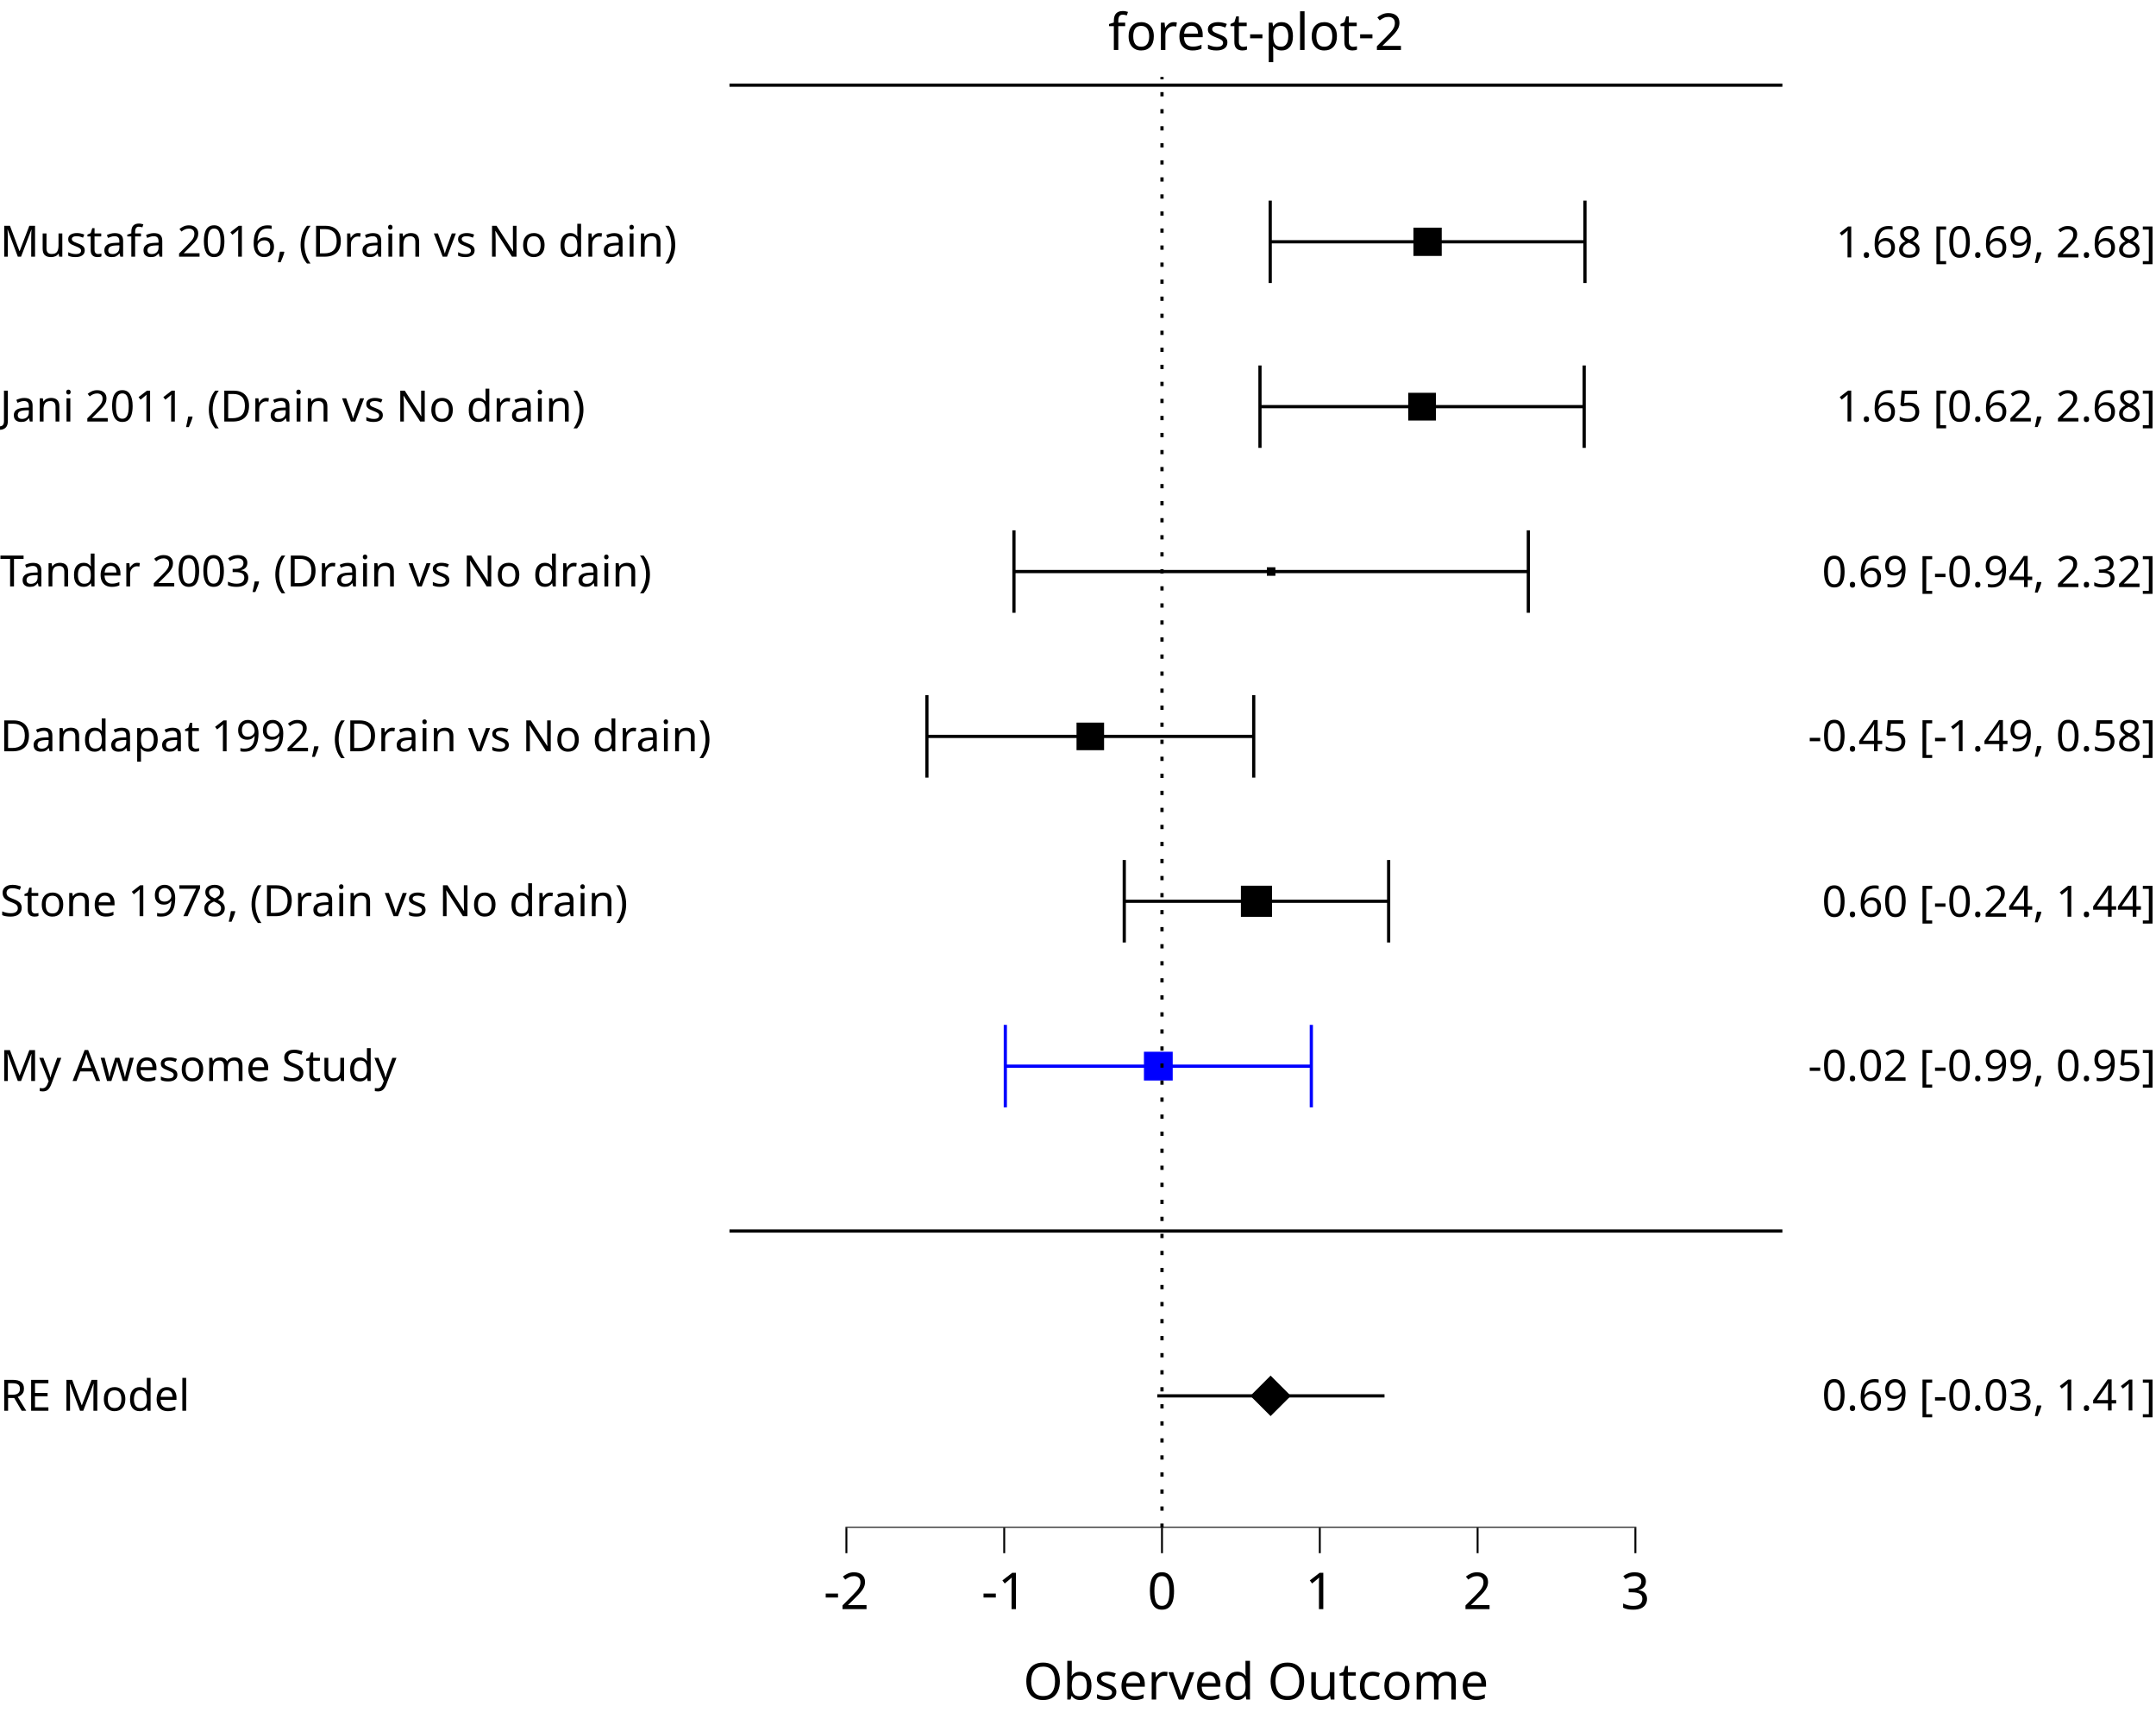
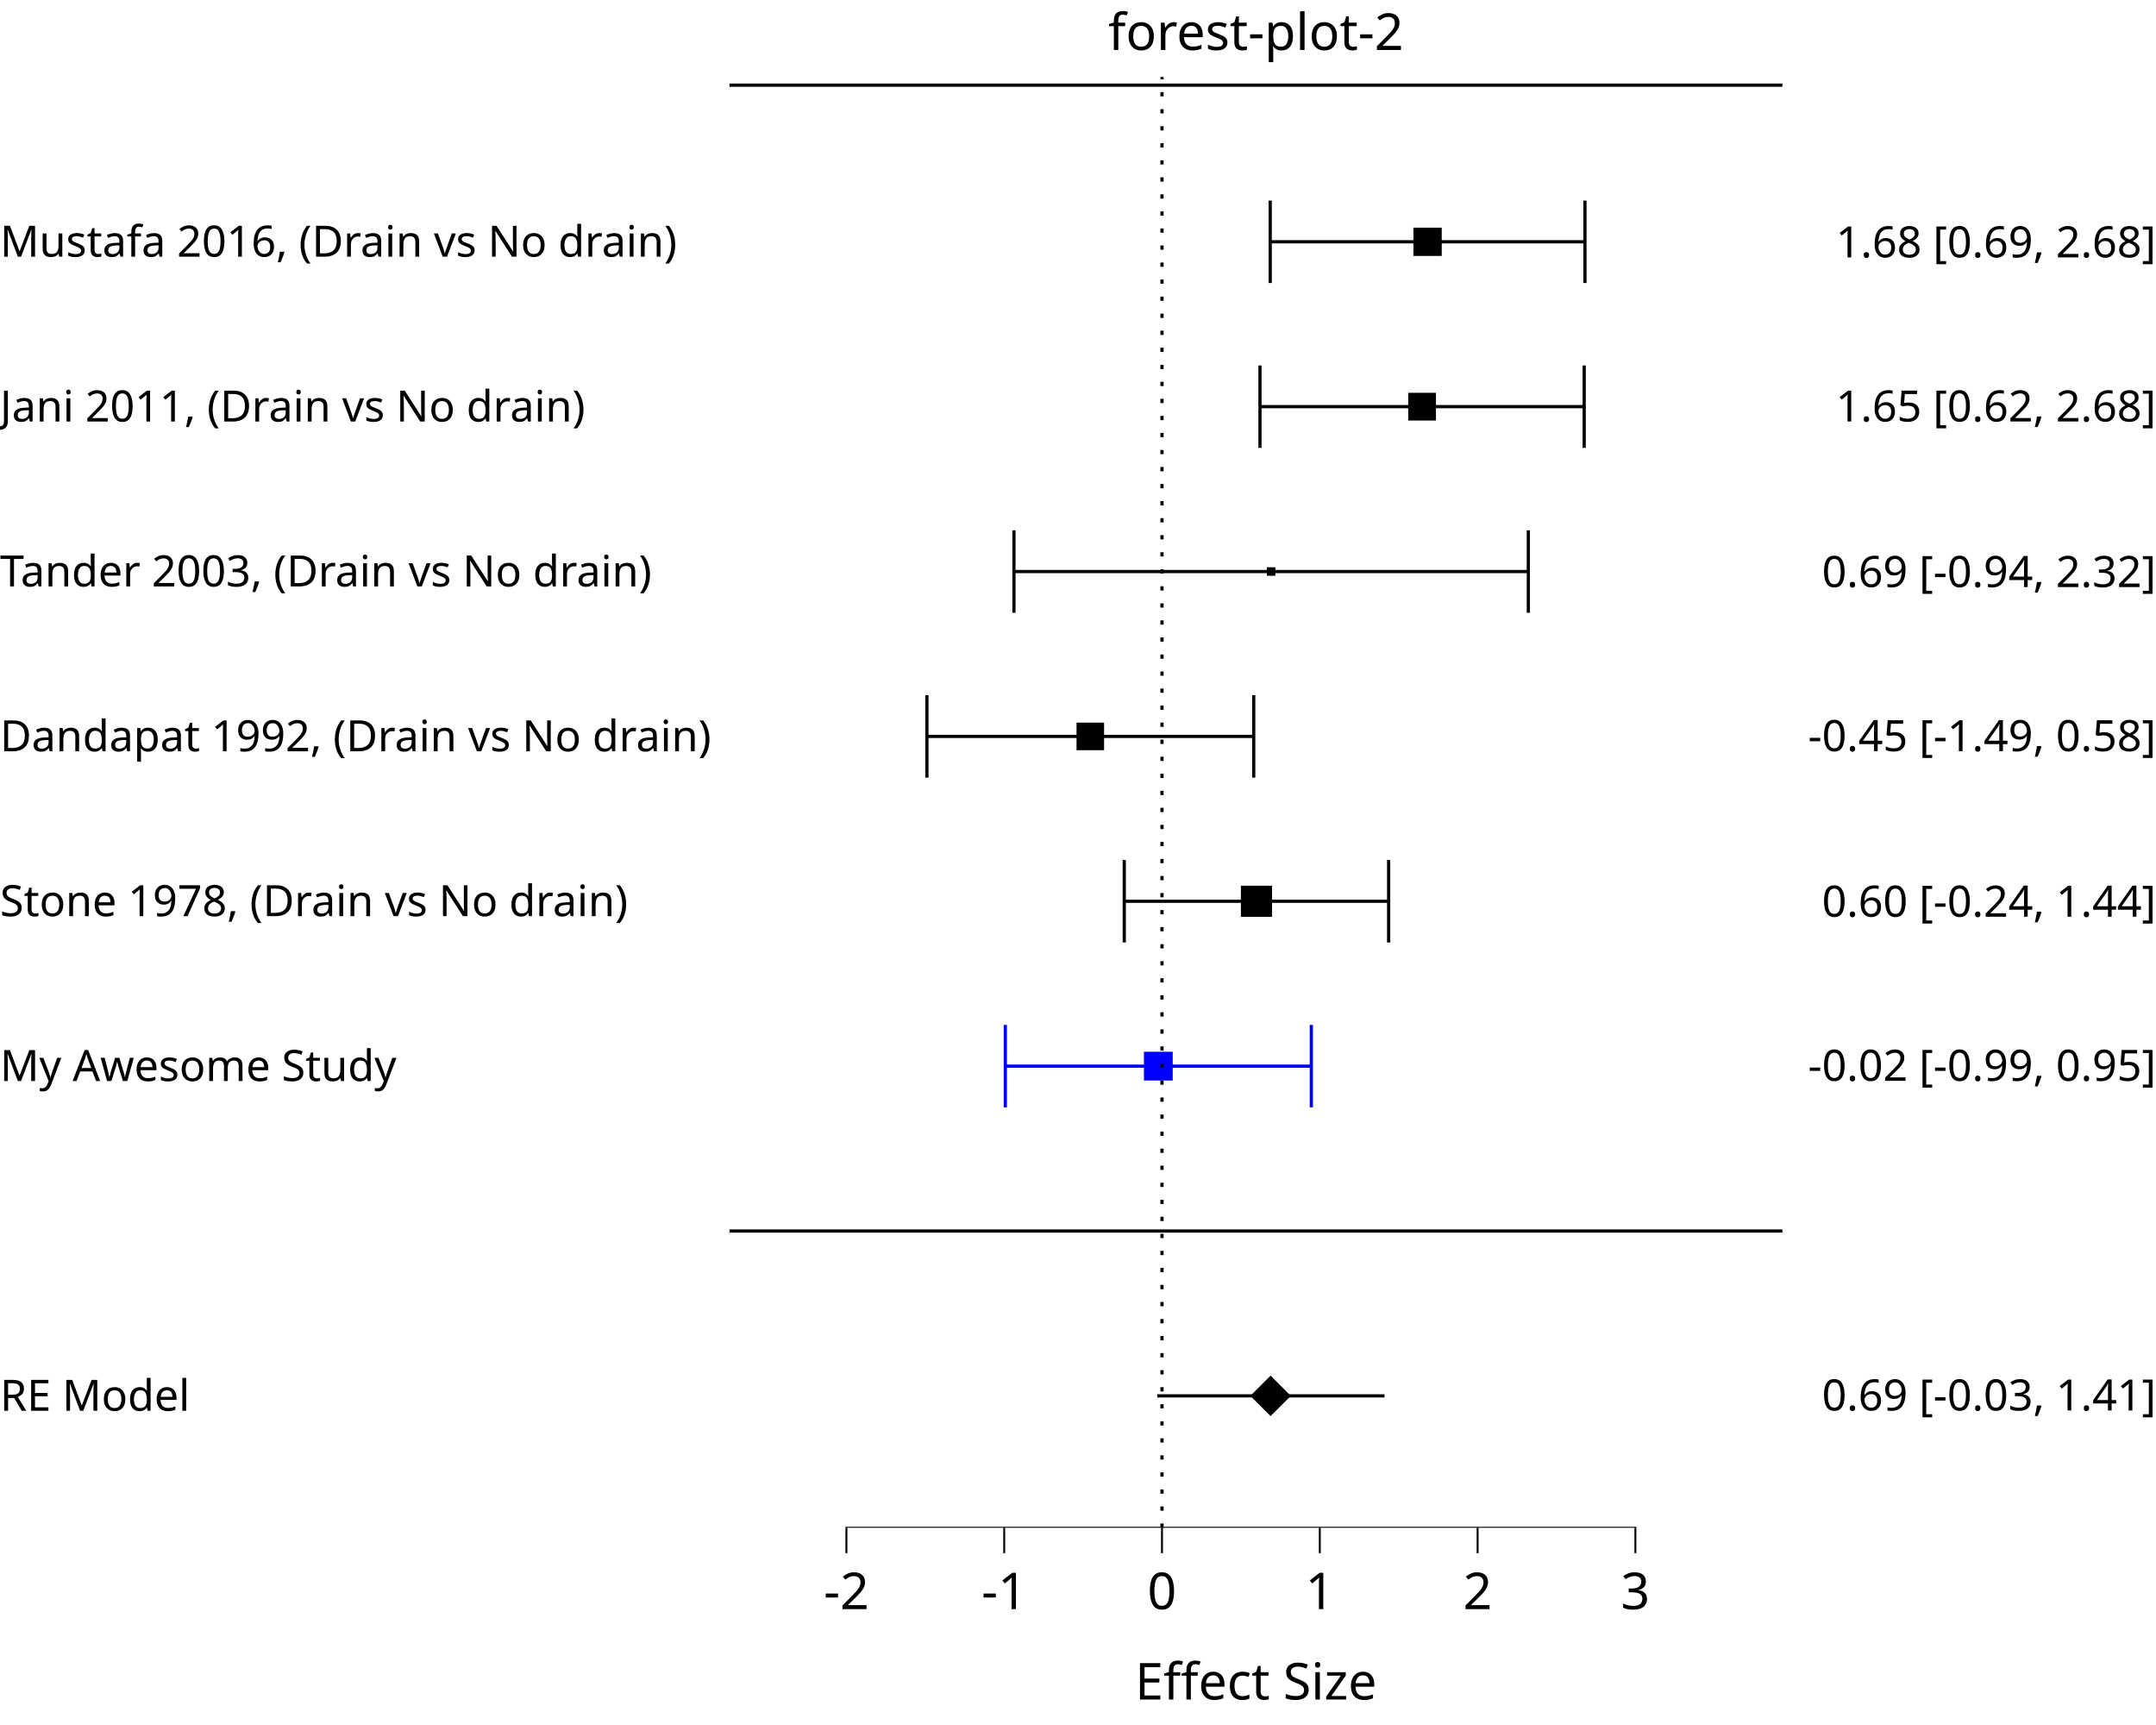
<svg xmlns="http://www.w3.org/2000/svg" class="svglite" data-engine-version="2.0" width="720.00pt" height="576.00pt" viewBox="0 0 720.00 576.00">
  <defs>
    <style type="text/css">
    .svglite line, .svglite polyline, .svglite polygon, .svglite path, .svglite rect, .svglite circle {
      fill: none;
      stroke: #000000;
      stroke-linecap: round;
      stroke-linejoin: round;
      stroke-miterlimit: 10.00;
    }
  </style>
  </defs>
  <rect width="100%" height="100%" style="stroke: none; fill: #FFFFFF;" />
  <defs>
    <clipPath id="cpMC4wMHw3MjAuMDB8MC4wMHw1NzYuMDA=">
      <rect x="0.00" y="0.00" width="720.00" height="576.00" />
    </clipPath>
  </defs>
  <g clip-path="url(#cpMC4wMHw3MjAuMDB8MC4wMHw1NzYuMDA=)">
    <rect x="-0" y="0.00" width="720.00" height="576.00" style="stroke-width: 10.67; stroke: none;" />
  </g>
  <defs>
    <clipPath id="cpMjQzLjYxfDU5NS4yM3wyNS42OXw1MTAuMTQ=">
      <rect x="243.61" y="25.69" width="351.62" height="484.45" />
    </clipPath>
  </defs>
  <g clip-path="url(#cpMjQzLjYxfDU5NS4yM3wyNS42OXw1MTAuMTQ=)">
    <rect x="243.61" y="25.69" width="351.62" height="484.45" style="stroke-width: 10.67; stroke: none;" />
    <polygon points="472.02,85.46 481.47,85.46 481.47,76.02 472.02,76.02 " style="stroke-width: 0.71; stroke: none; fill: #000000;" />
    <polygon points="470.28,140.42 479.54,140.42 479.54,131.16 470.28,131.16 " style="stroke-width: 0.71; stroke: none; fill: #000000;" />
    <polygon points="423.07,192.26 425.92,192.26 425.92,189.42 423.07,189.42 " style="stroke-width: 0.71; stroke: none; fill: #000000;" />
    <polygon points="359.51,250.50 368.71,250.50 368.71,241.29 359.51,241.29 " style="stroke-width: 0.71; stroke: none; fill: #000000;" />
    <polygon points="414.40,306.14 424.79,306.14 424.79,295.75 414.40,295.75 " style="stroke-width: 0.71; stroke: none; fill: #000000;" />
    <polygon points="382.02,360.80 391.63,360.80 391.63,351.19 382.02,351.19 " style="stroke-width: 0.71; stroke: none; fill: #0000FF;" />
    <polygon points="417.56,466.10 424.32,459.34 431.08,466.10 424.32,472.85 " style="stroke-width: 0.71; stroke: none; fill: #000000;" />
    <polyline points="529.30,94.50 529.30,66.98 " style="stroke-width: 1.07; stroke-linecap: butt;" />
    <polyline points="529.30,80.74 424.19,80.74 " style="stroke-width: 1.07; stroke-linecap: butt;" />
    <polyline points="424.19,94.50 424.19,66.98 " style="stroke-width: 1.07; stroke-linecap: butt;" />
    <polyline points="529.04,149.55 529.04,122.03 " style="stroke-width: 1.07; stroke-linecap: butt;" />
    <polyline points="529.04,135.79 420.77,135.79 " style="stroke-width: 1.07; stroke-linecap: butt;" />
    <polyline points="420.77,149.55 420.77,122.03 " style="stroke-width: 1.07; stroke-linecap: butt;" />
    <polyline points="510.39,204.61 510.39,177.08 " style="stroke-width: 1.07; stroke-linecap: butt;" />
    <polyline points="510.39,190.84 338.61,190.84 " style="stroke-width: 1.07; stroke-linecap: butt;" />
    <polyline points="338.61,204.61 338.61,177.08 " style="stroke-width: 1.07; stroke-linecap: butt;" />
    <polyline points="418.68,259.66 418.68,232.13 " style="stroke-width: 1.07; stroke-linecap: butt;" />
    <polyline points="418.68,245.89 309.54,245.89 " style="stroke-width: 1.07; stroke-linecap: butt;" />
    <polyline points="309.54,259.66 309.54,232.13 " style="stroke-width: 1.07; stroke-linecap: butt;" />
    <polyline points="463.74,314.71 463.74,287.18 " style="stroke-width: 1.07; stroke-linecap: butt;" />
    <polyline points="463.74,300.95 375.45,300.95 " style="stroke-width: 1.07; stroke-linecap: butt;" />
    <polyline points="375.45,314.71 375.45,287.18 " style="stroke-width: 1.07; stroke-linecap: butt;" />
    <polyline points="437.92,369.76 437.92,342.23 " style="stroke-width: 1.07; stroke: #0000FF; stroke-linecap: butt;" />
    <polyline points="437.92,356.00 335.73,356.00 " style="stroke-width: 1.07; stroke: #0000FF; stroke-linecap: butt;" />
    <polyline points="335.73,369.76 335.73,342.23 " style="stroke-width: 1.07; stroke: #0000FF; stroke-linecap: butt;" />
    <polyline points="462.36,466.10 386.47,466.10 " style="stroke-width: 1.07; stroke-linecap: butt;" />
    <line x1="388.05" y1="510.14" x2="388.05" y2="25.69" style="stroke-width: 1.07; stroke-dasharray: 1.42,4.27; stroke-linecap: butt;" />
    <line x1="-397.08" y1="28.44" x2="1800.55" y2="28.44" style="stroke-width: 1.07; stroke-linecap: butt;" />
    <line x1="-397.08" y1="411.05" x2="1800.55" y2="411.05" style="stroke-width: 1.07; stroke-linecap: butt;" />
    <line x1="282.34" y1="510.14" x2="546.46" y2="510.14" style="stroke-width: 0.64; stroke-linecap: butt;" />
    <rect x="243.61" y="25.69" width="351.62" height="484.45" style="stroke-width: 0.00; stroke: none;" />
  </g>
  <g clip-path="url(#cpMC4wMHw3MjAuMDB8MC4wMHw1NzYuMDA=)">
    <polyline points="243.61,510.14 243.61,25.69 " style="stroke-width: 0.00; stroke: none; stroke-linecap: butt;" />
    <text x="-0" y="85.71" style="font-size: 14.45px; font-family: sans;" textLength="216.87px" lengthAdjust="spacingAndGlyphs">Mustafa 2016, (Drain vs No drain)</text>
    <text x="-0" y="140.76" style="font-size: 14.45px; font-family: sans;" textLength="191.97px" lengthAdjust="spacingAndGlyphs">Jani 2011, (Drain vs No drain)</text>
    <text x="-0" y="195.82" style="font-size: 14.45px; font-family: sans;" textLength="211.24px" lengthAdjust="spacingAndGlyphs">Tander 2003, (Drain vs No drain)</text>
    <text x="-0" y="250.87" style="font-size: 14.45px; font-family: sans;" textLength="228.13px" lengthAdjust="spacingAndGlyphs">Dandapat 1992, (Drain vs No drain)</text>
    <text x="-0" y="305.92" style="font-size: 14.45px; font-family: sans;" textLength="203.22px" lengthAdjust="spacingAndGlyphs">Stone 1978, (Drain vs No drain)</text>
    <text x="-0" y="360.97" style="font-size: 14.45px; font-family: sans;" textLength="127.73px" lengthAdjust="spacingAndGlyphs">My Awesome Study</text>
    <text x="-0" y="471.07" style="font-size: 14.45px; font-family: sans;" textLength="63.46px" lengthAdjust="spacingAndGlyphs">RE Model</text>
    <polyline points="595.23,510.14 595.23,25.69 " style="stroke-width: 0.00; stroke: none; stroke-linecap: butt;" />
    <text x="720.00" y="85.94" text-anchor="end" style="font-size: 14.45px; font-family: sans;" textLength="104.45px" lengthAdjust="spacingAndGlyphs">1.68 [0.69, 2.68]</text>
    <text x="720.00" y="140.74" text-anchor="end" style="font-size: 14.45px; font-family: sans;" textLength="104.45px" lengthAdjust="spacingAndGlyphs">1.65 [0.62, 2.68]</text>
    <text x="720.00" y="196.02" text-anchor="end" style="font-size: 14.45px; font-family: sans;" textLength="109.26px" lengthAdjust="spacingAndGlyphs">0.69 [-0.94, 2.32]</text>
    <text x="720.00" y="250.82" text-anchor="end" style="font-size: 14.45px; font-family: sans;" textLength="114.07px" lengthAdjust="spacingAndGlyphs">-0.45 [-1.49, 0.58]</text>
    <text x="720.00" y="306.10" text-anchor="end" style="font-size: 14.45px; font-family: sans;" textLength="109.26px" lengthAdjust="spacingAndGlyphs">0.60 [-0.24, 1.44]</text>
    <text x="720.00" y="360.90" text-anchor="end" style="font-size: 14.45px; font-family: sans;" textLength="114.07px" lengthAdjust="spacingAndGlyphs">-0.02 [-0.99, 0.95]</text>
    <text x="720.00" y="470.98" text-anchor="end" style="font-size: 14.45px; font-family: sans;" textLength="109.26px" lengthAdjust="spacingAndGlyphs">0.69 [-0.03, 1.41]</text>
    <polyline points="243.61,510.14 595.23,510.14 " style="stroke-width: 0.00; stroke: none; stroke-linecap: butt;" />
    <polyline points="282.66,518.64 282.66,510.14 " style="stroke-width: 0.64; stroke-linecap: butt;" />
    <polyline points="335.36,518.64 335.36,510.14 " style="stroke-width: 0.64; stroke-linecap: butt;" />
    <polyline points="388.05,518.64 388.05,510.14 " style="stroke-width: 0.64; stroke-linecap: butt;" />
    <polyline points="440.75,518.64 440.75,510.14 " style="stroke-width: 0.64; stroke-linecap: butt;" />
    <polyline points="493.45,518.64 493.45,510.14 " style="stroke-width: 0.64; stroke-linecap: butt;" />
    <polyline points="546.14,518.64 546.14,510.14 " style="stroke-width: 0.64; stroke-linecap: butt;" />
    <text x="282.66" y="537.32" text-anchor="middle" style="font-size: 17.00px; font-family: sans;" textLength="15.12px" lengthAdjust="spacingAndGlyphs">-2</text>
    <text x="335.36" y="537.32" text-anchor="middle" style="font-size: 17.00px; font-family: sans;" textLength="15.12px" lengthAdjust="spacingAndGlyphs">-1</text>
    <text x="388.05" y="537.32" text-anchor="middle" style="font-size: 17.00px; font-family: sans;" textLength="9.46px" lengthAdjust="spacingAndGlyphs">0</text>
    <text x="440.75" y="537.32" text-anchor="middle" style="font-size: 17.00px; font-family: sans;" textLength="9.46px" lengthAdjust="spacingAndGlyphs">1</text>
    <text x="493.45" y="537.32" text-anchor="middle" style="font-size: 17.00px; font-family: sans;" textLength="9.46px" lengthAdjust="spacingAndGlyphs">2</text>
    <text x="546.14" y="537.32" text-anchor="middle" style="font-size: 17.00px; font-family: sans;" textLength="9.46px" lengthAdjust="spacingAndGlyphs">3</text>
-     <text x="419.42" y="567.49" text-anchor="middle" style="font-size: 17.00px; font-family: sans;" textLength="147.44px" lengthAdjust="spacingAndGlyphs">Observed Outcome</text>
+     <text x="419.42" y="567.49" text-anchor="middle" style="font-size: 17.00px; font-family: sans;" textLength="81.27px" lengthAdjust="spacingAndGlyphs">Effect Size</text>
    <text x="419.42" y="16.68" text-anchor="middle" style="font-size: 17.00px; font-family: sans;" textLength="90.71px" lengthAdjust="spacingAndGlyphs">forest-plot-2</text>
  </g>
</svg>
